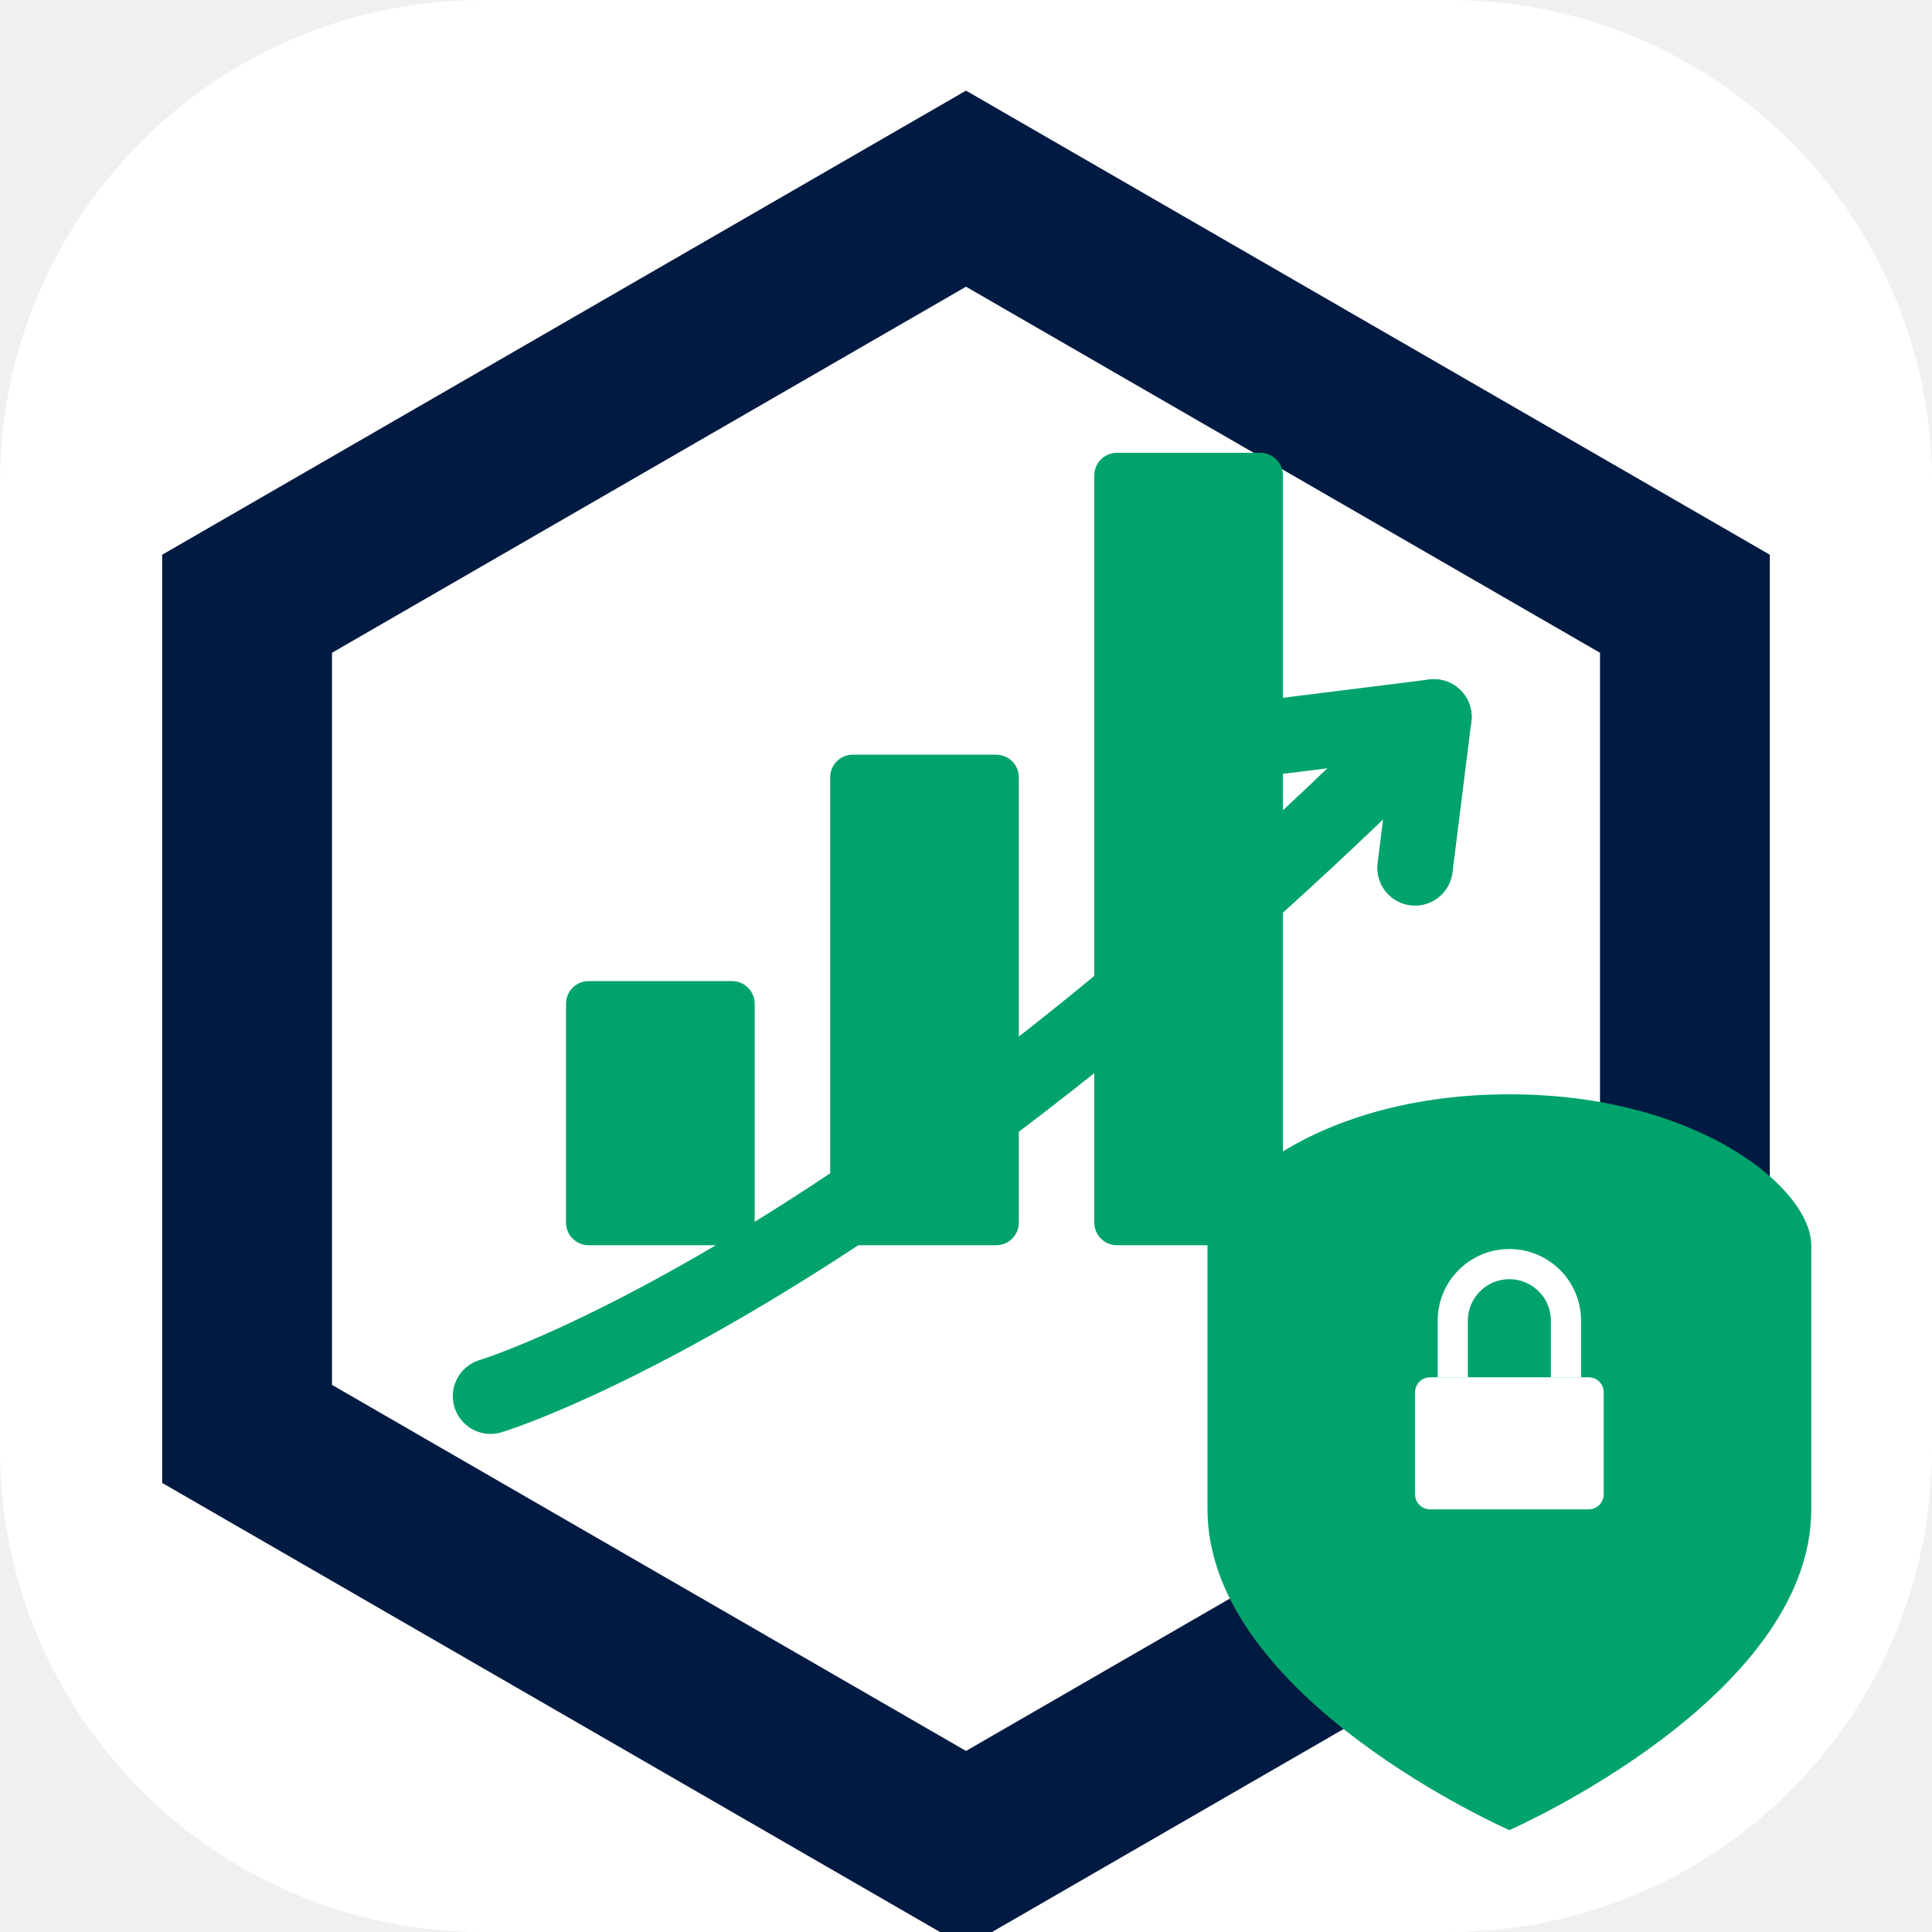
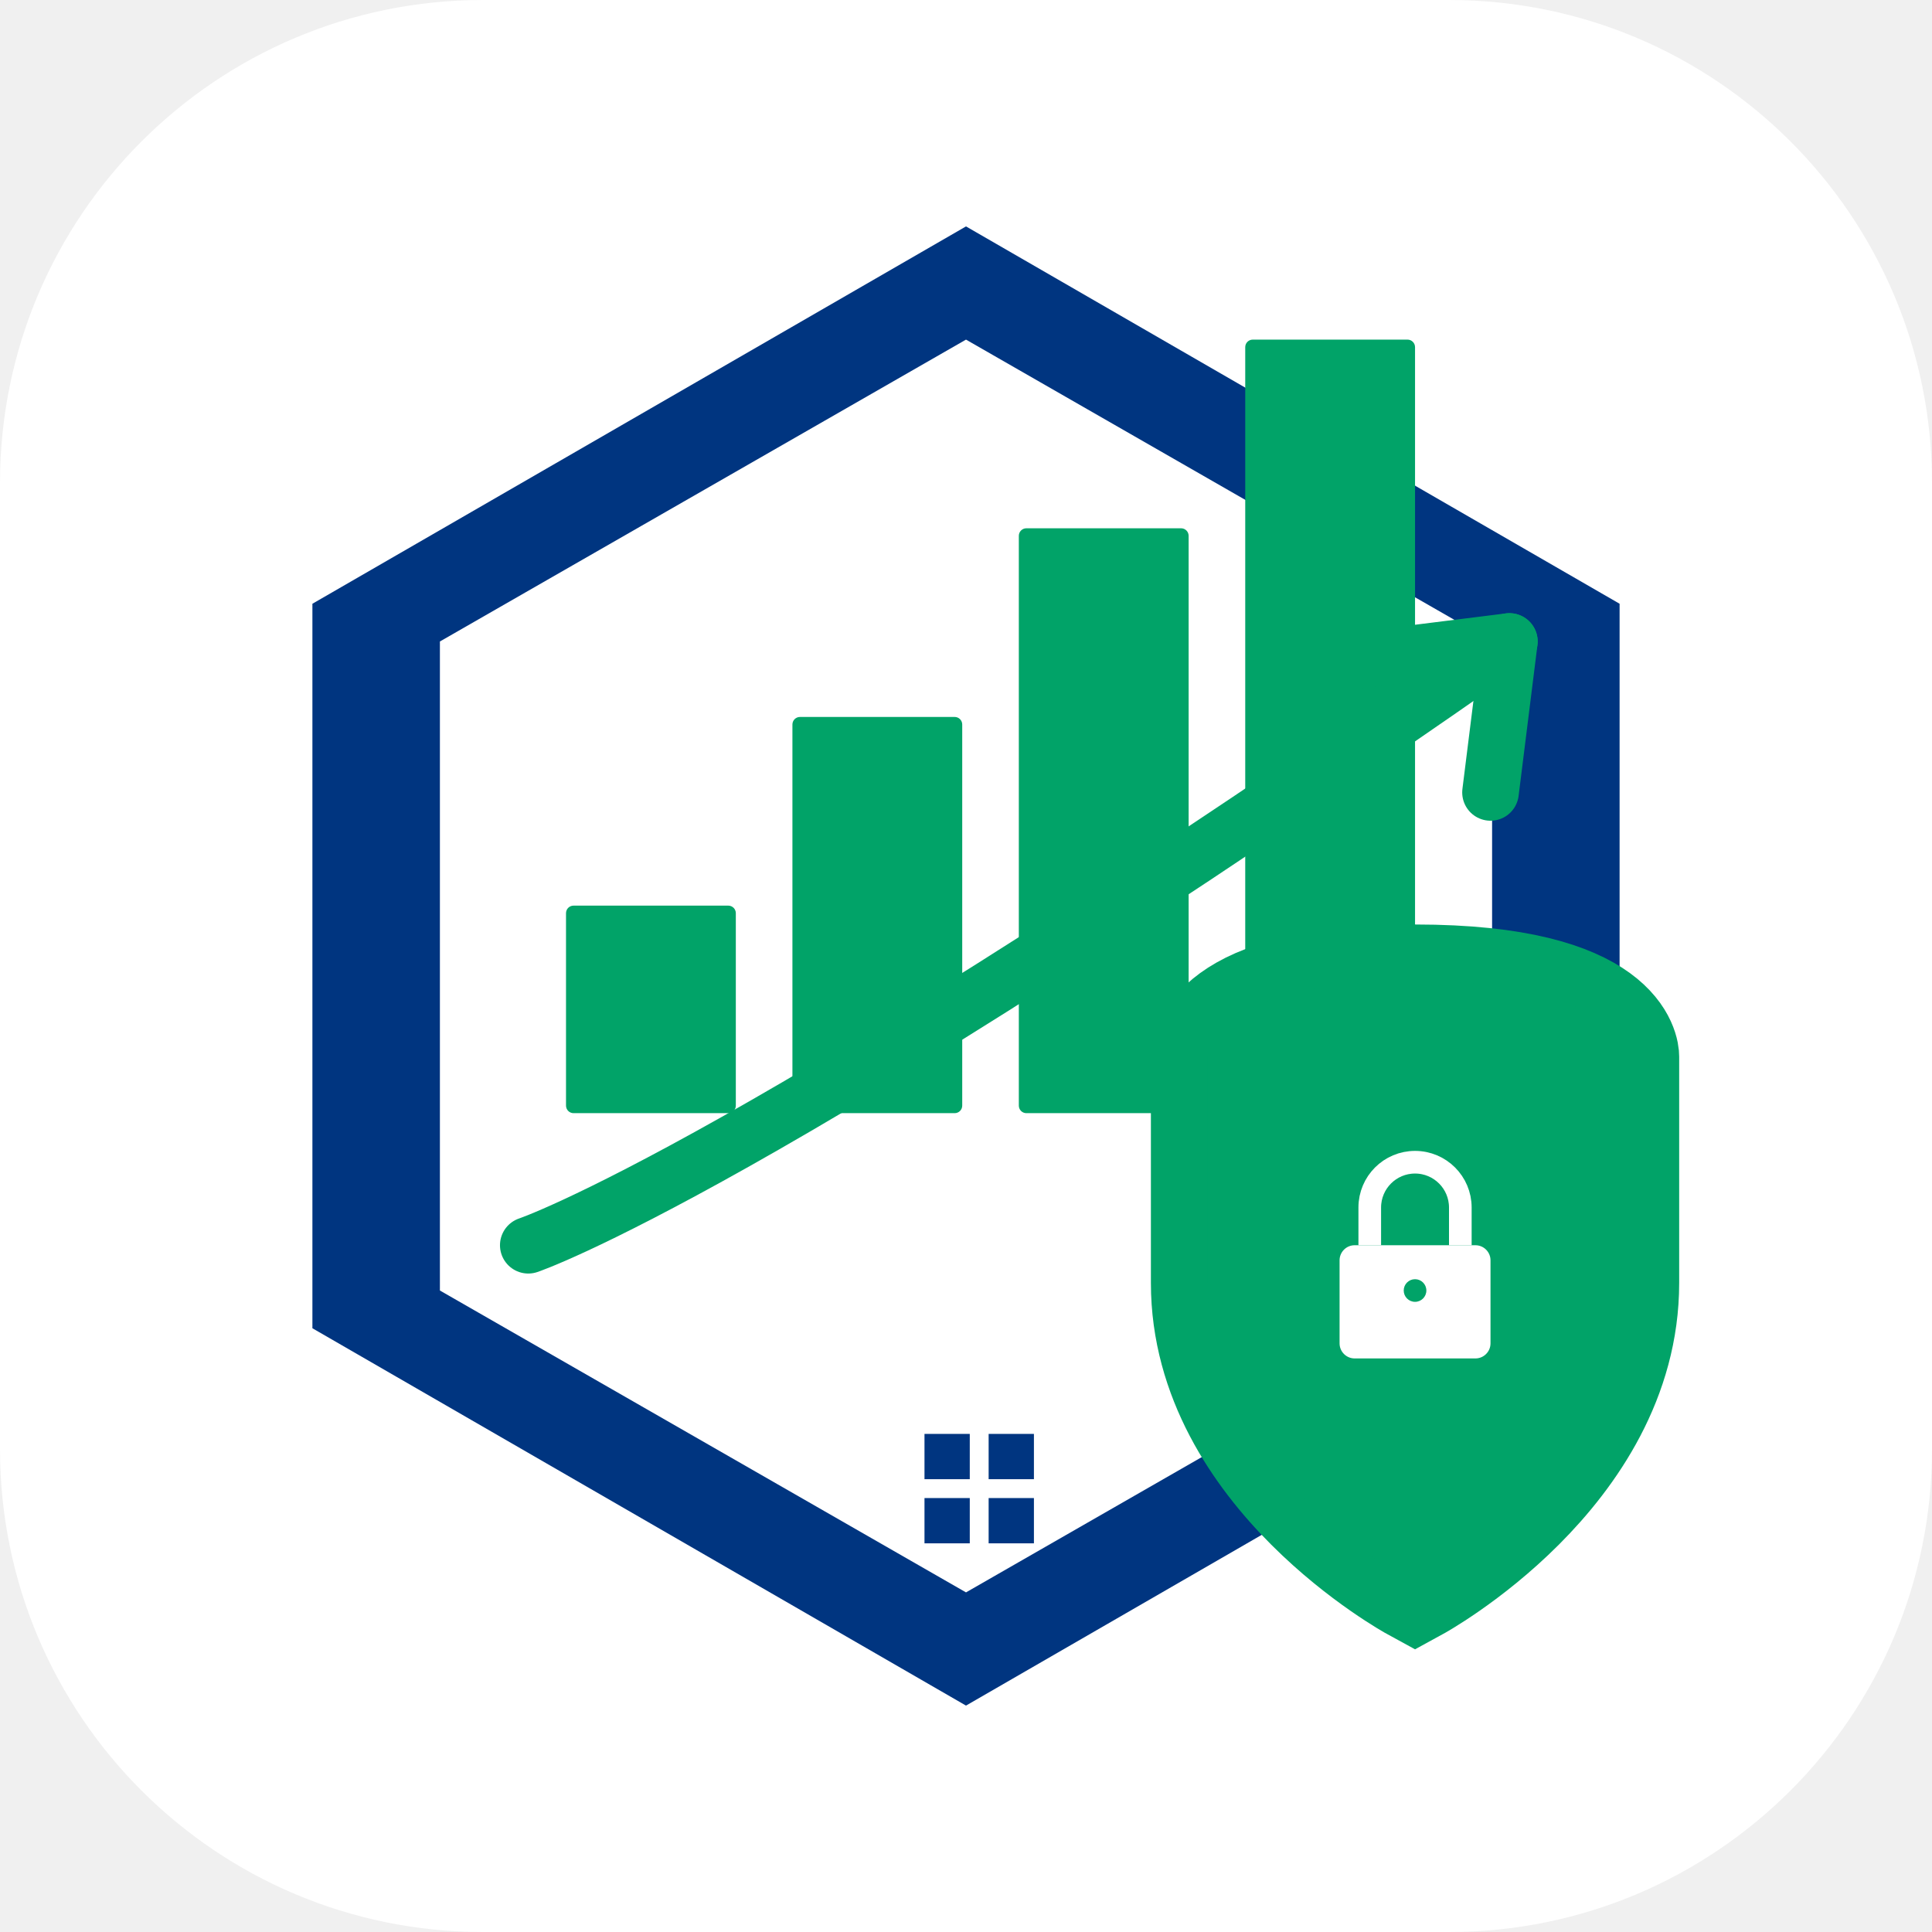
<svg xmlns="http://www.w3.org/2000/svg" width="512" height="512" viewBox="0 0 512 512" fill="none">
  <rect width="512" height="512" rx="128" fill="white" />
-   <path d="M256 50L446.52 160V380L256 490L65.48 380V160L256 50Z" stroke="#001A41" stroke-width="45" fill="none" />
-   <rect x="150" y="260" width="50" height="70" rx="6" fill="#00A36C" />
-   <rect x="220" y="200" width="50" height="130" rx="6" fill="#00A36C" />
-   <rect x="290" y="120" width="50" height="210" rx="6" fill="#00A36C" />
-   <path d="M130 370C130 370 230 340 380 190" stroke="#00A36C" stroke-width="20" stroke-linecap="round" />
-   <path d="M380 190L340 195M380 190L375 230" stroke="#00A36C" stroke-width="20" stroke-linecap="round" stroke-linejoin="round" />
-   <path d="M320 330C320 315 350 290 400 290C450 290 480 315 480 330V400C480 450 400 485 400 485C400 485 320 450 320 400V330Z" fill="#00A36C" />
-   <rect x="375" y="365" width="50" height="35" rx="4" fill="white" />
-   <path d="M385 365V350C385 341.716 391.716 335 400 335C408.284 335 415 341.716 415 350V365" stroke="white" stroke-width="8" />
+   <path d="M256 60L429.21 160V352L256 452L82.79 352V160L256 60Z" fill="#003580" />
+   <path d="M256 90L395.42 170V342L256 422L116.58 342V170L256 90Z" fill="white" />
+   <rect x="150" y="240" width="45" height="55" rx="2" fill="#01A368" />
+   <rect x="210" y="190" width="45" height="105" rx="2" fill="#01A368" />
+   <rect x="270" y="140" width="45" height="155" rx="2" fill="#01A368" />
+   <rect x="330" y="90" width="45" height="205" rx="2" fill="#01A368" />
+   <path d="M140 330C140 330 200 310 400 170" stroke="#01A368" stroke-width="15" stroke-linecap="round" />
+   <path d="M400 170L360 175M400 170L395 210" stroke="#01A368" stroke-width="15" stroke-linecap="round" stroke-linejoin="round" />
+   <rect x="245" y="380" width="12" height="12" fill="#003580" />
+   <rect x="262" y="380" width="12" height="12" fill="#003580" />
+   <rect x="245" y="397" width="12" height="12" fill="#003580" />
+   <rect x="262" y="397" width="12" height="12" fill="#003580" />
+   <path d="M320 280C320 280 320 260 375 260C430 260 430 280 430 280V340C430 390 375 420 375 420C375 420 320 390 320 340V280Z" fill="white" stroke="#01A368" stroke-width="30" />
+   <path d="M320 280C320 280 320 260 375 260C430 260 430 280 430 280V340C430 390 375 420 375 420C375 420 320 390 320 340V280Z" fill="#01A368" />
+   <rect x="355" y="330" width="40" height="30" rx="4" fill="white" />
+   <path d="M363 330V320C363 313.373 368.373 308 375 308C381.627 308 387 313.373 387 320V330" stroke="white" stroke-width="6" fill="none" />
+   <circle cx="375" cy="342" r="3" fill="#01A368" />
</svg>
